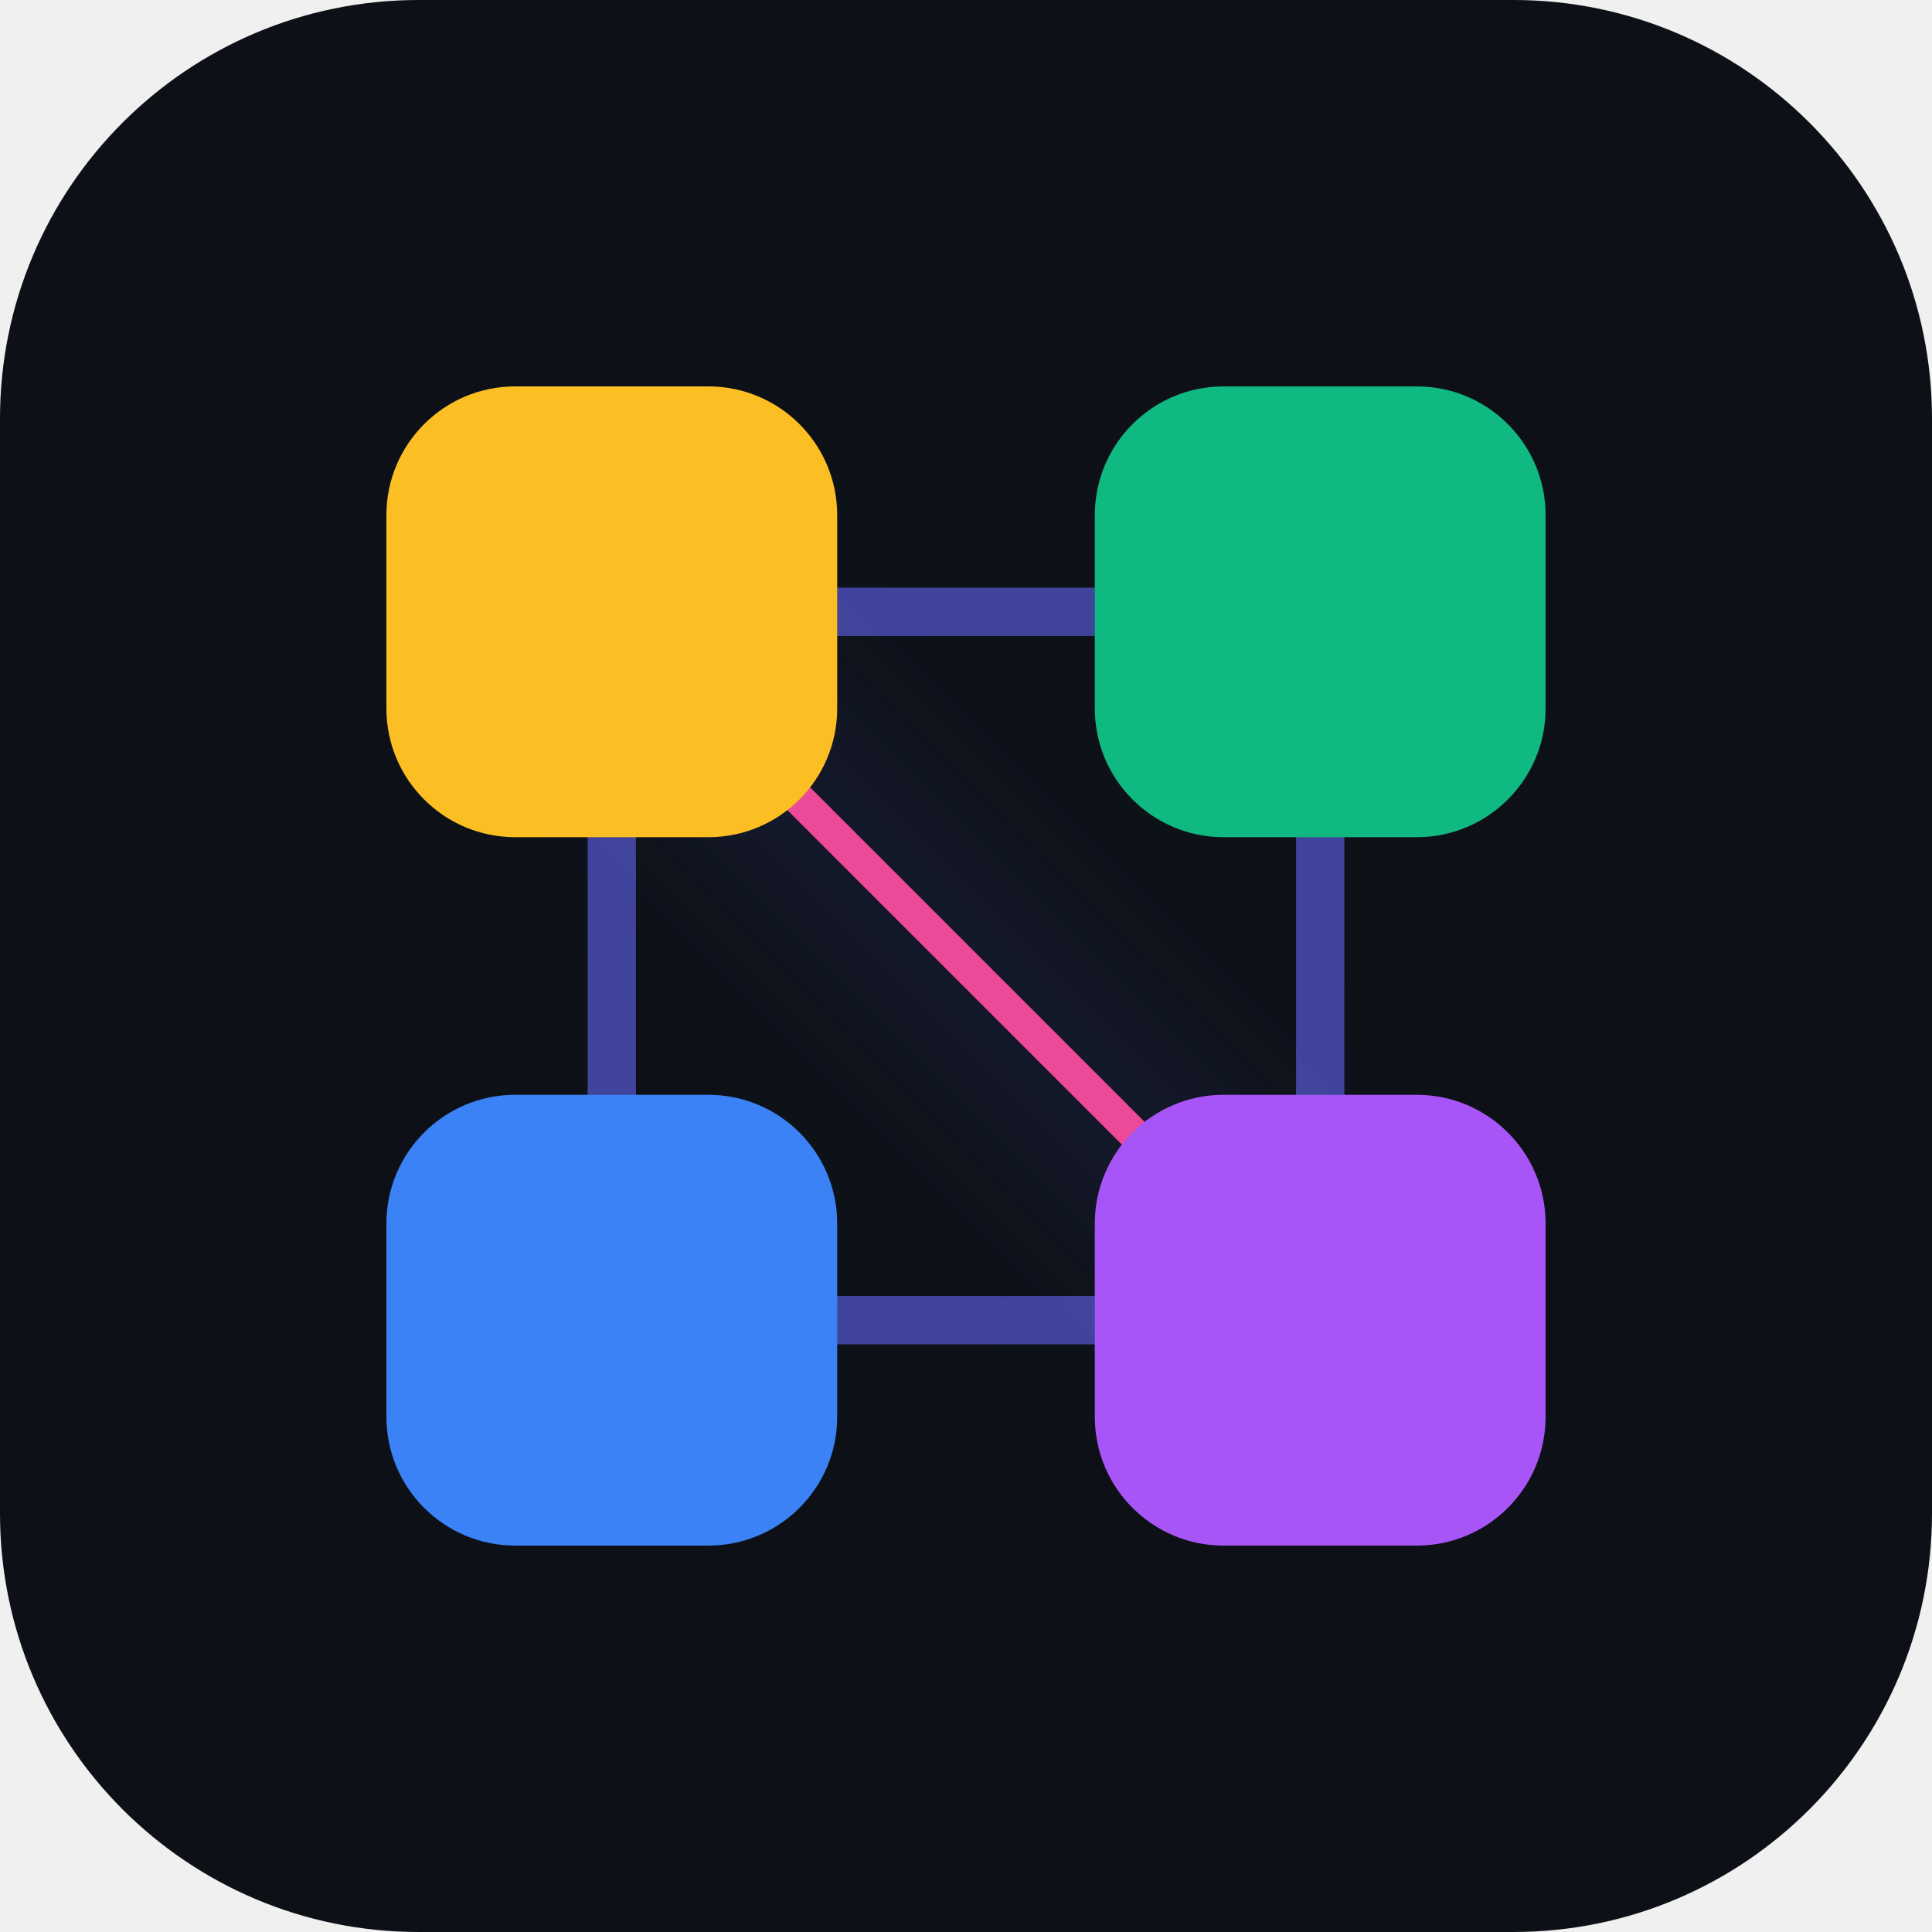
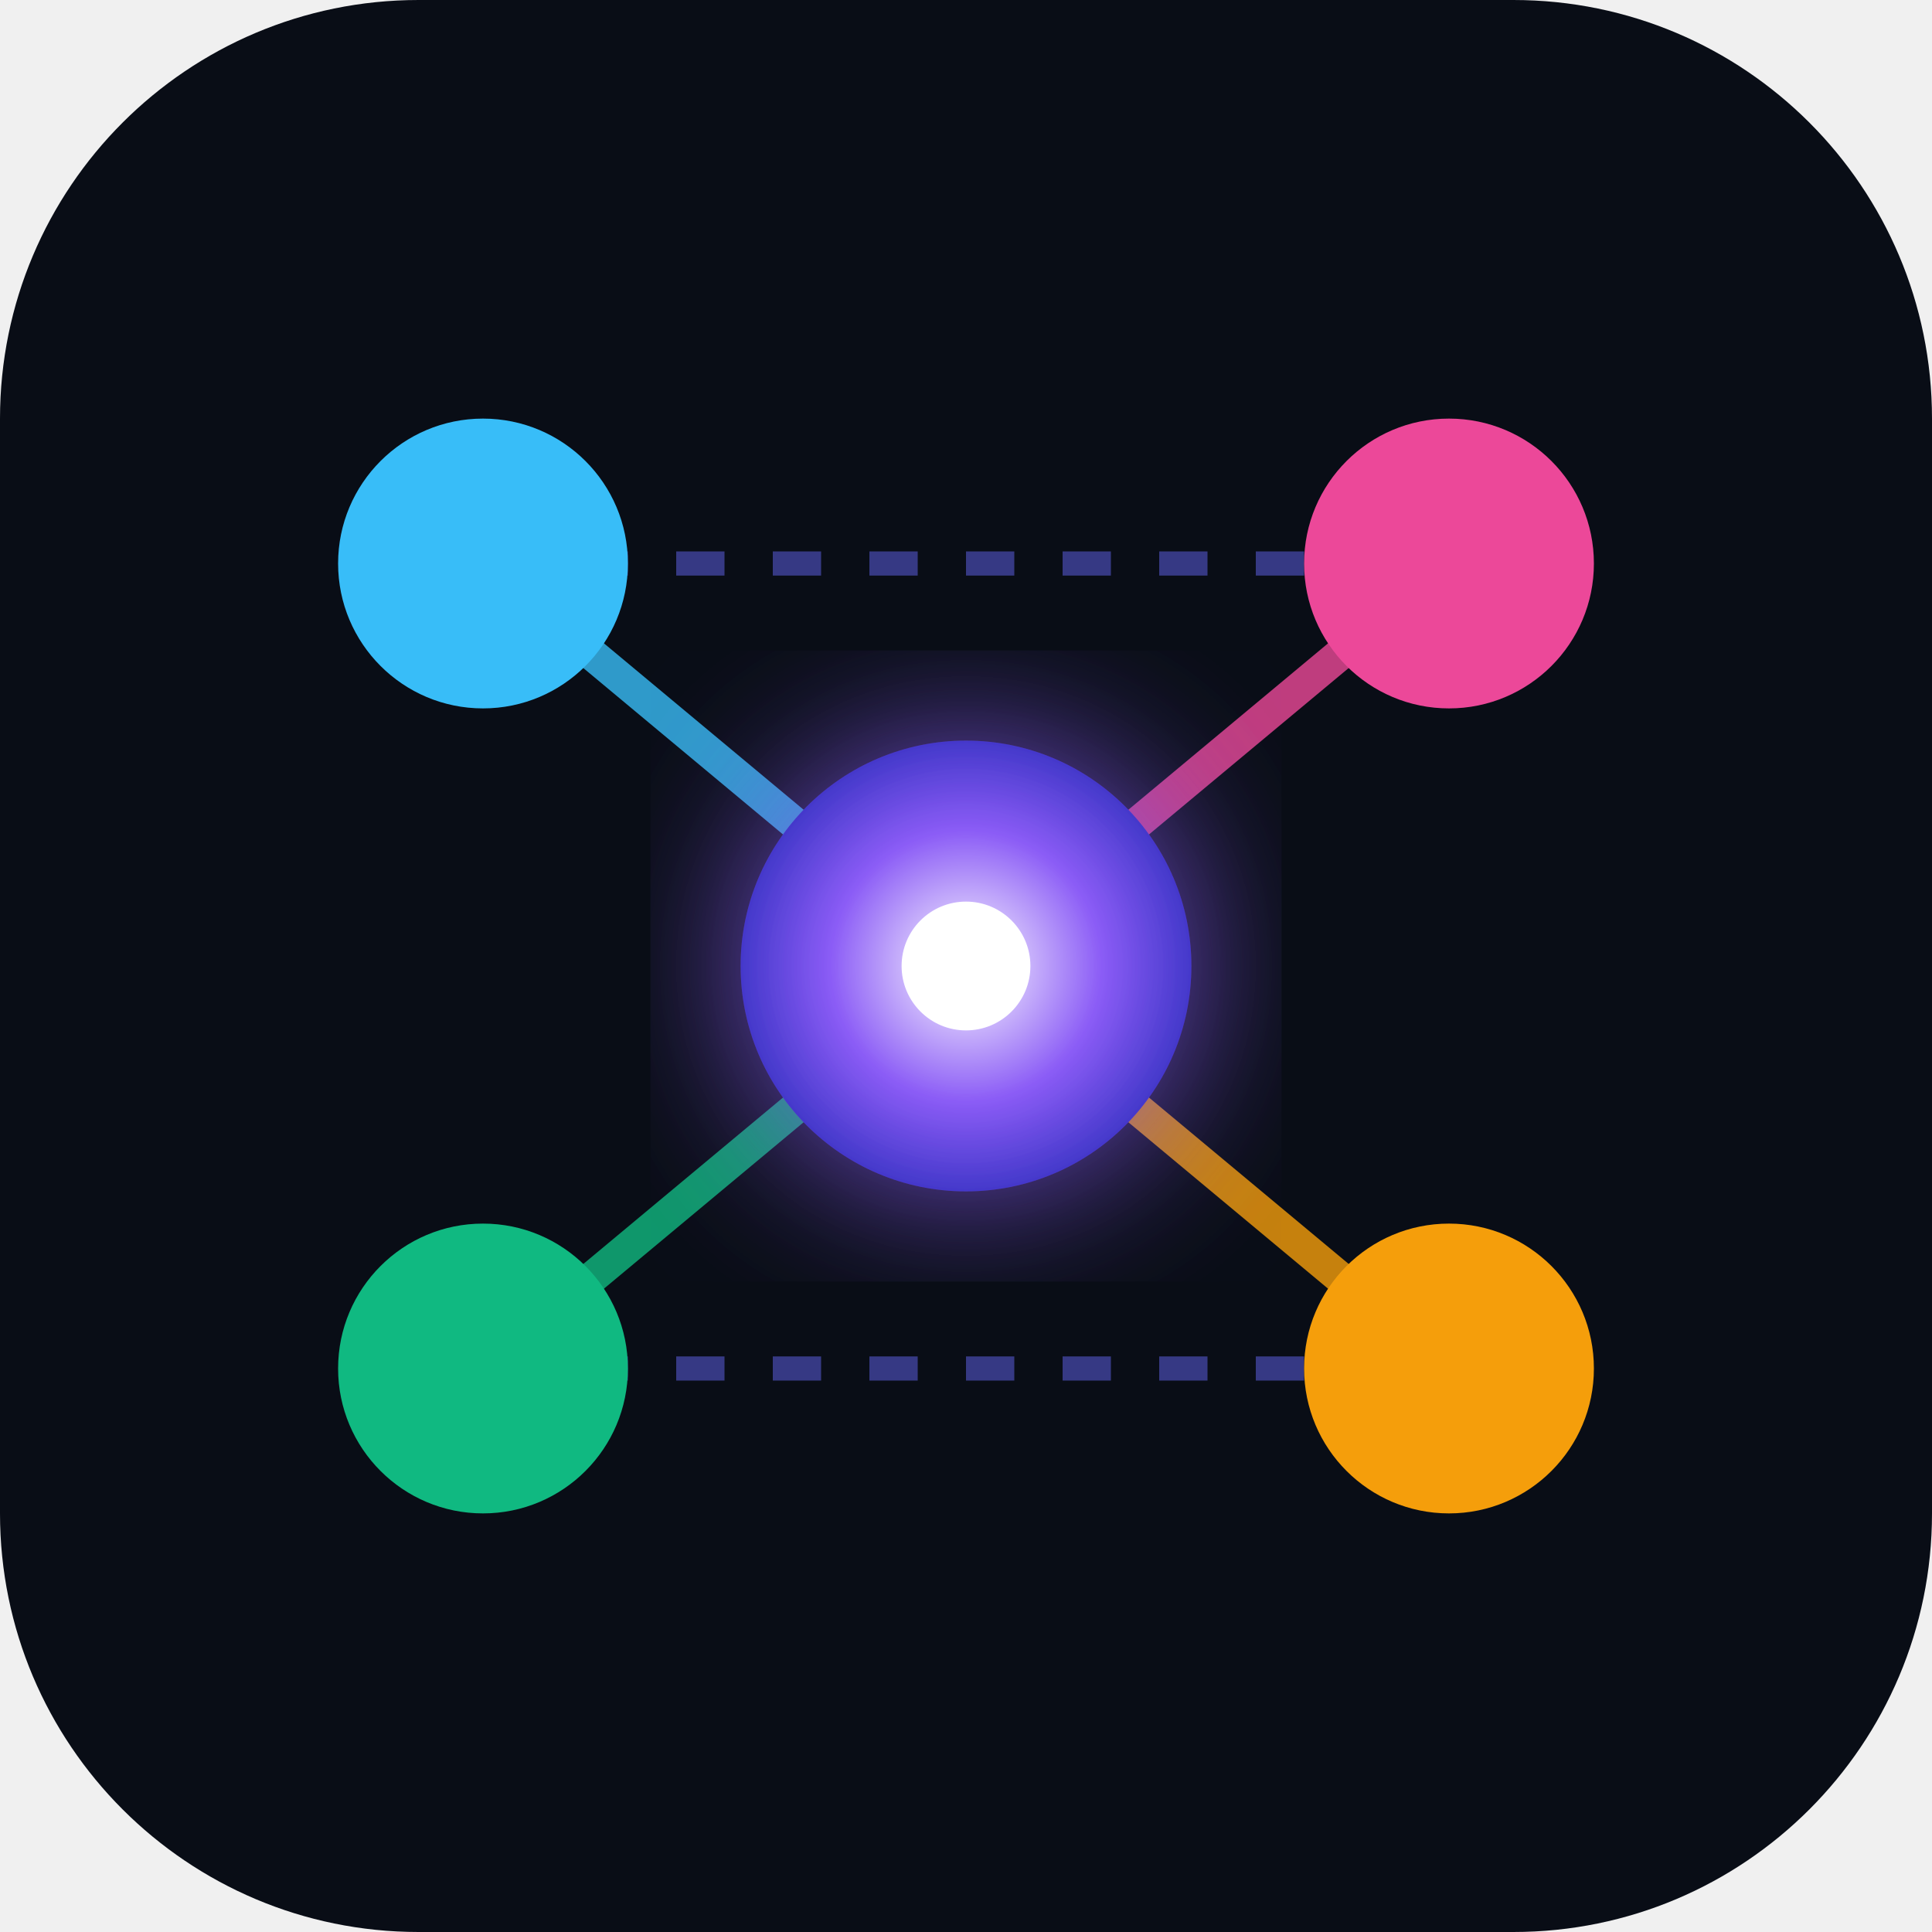
<svg xmlns="http://www.w3.org/2000/svg" viewBox="0 0 120 120">
  <defs>
+     <radialGradient id="syn-core" cx="50%" cy="50%" r="50%">
+       <stop offset="0%" stop-color="#ffffff" />
+       <stop offset="60%" stop-color="#8b5cf6" />
+       <stop offset="100%" stop-color="#4338ca" />
+     </radialGradient>
    <filter id="syn-glow" x="-20%" y="-20%" width="140%" height="140%">
-       <feDropShadow dx="0" dy="0" stdDeviation="6" flood-color="#6366f1" flood-opacity="0.6" />
+       <feDropShadow dx="0" dy="0" stdDeviation="5" flood-color="#8b5cf6" flood-opacity="0.8" />
    </filter>
  </defs>
-   <rect width="120" height="120" rx="26" fill="#0d1117" />
-   <line x1="38" y1="38" x2="82" y2="38" stroke="#6366f1" stroke-width="3" opacity="0.6" />
-   <line x1="38" y1="82" x2="82" y2="82" stroke="#6366f1" stroke-width="3" opacity="0.6" />
-   <line x1="38" y1="38" x2="38" y2="82" stroke="#6366f1" stroke-width="3" opacity="0.6" />
-   <line x1="82" y1="38" x2="82" y2="82" stroke="#6366f1" stroke-width="3" opacity="0.6" />
-   <line x1="38" y1="38" x2="82" y2="82" stroke="#ec4899" stroke-width="2" filter="url(#syn-glow)" />
-   <rect x="24" y="24" width="28" height="28" rx="8" fill="#fbbf24" />
-   <rect x="68" y="24" width="28" height="28" rx="8" fill="#10b981" />
-   <rect x="24" y="68" width="28" height="28" rx="8" fill="#3b82f6" />
-   <rect x="68" y="68" width="28" height="28" rx="8" fill="#a855f7" />
+   <rect width="120" height="120" rx="26" fill="#090d16" />
+   <line x1="60" y1="60" x2="30" y2="35" stroke="#38bdf8" stroke-width="2" opacity="0.8" />
+   <line x1="60" y1="60" x2="90" y2="35" stroke="#ec4899" stroke-width="2" opacity="0.8" />
+   <line x1="60" y1="60" x2="30" y2="85" stroke="#10b981" stroke-width="2" opacity="0.8" />
+   <line x1="60" y1="60" x2="90" y2="85" stroke="#f59e0b" stroke-width="2" opacity="0.8" />
+   <line x1="30" y1="35" x2="90" y2="35" stroke="#6366f1" stroke-width="1.5" stroke-dasharray="3,3" opacity="0.5" />
+   <line x1="30" y1="85" x2="90" y2="85" stroke="#6366f1" stroke-width="1.5" stroke-dasharray="3,3" opacity="0.5" />
+   <circle cx="30" cy="35" r="9" fill="#38bdf8" />
+   <circle cx="90" cy="35" r="9" fill="#ec4899" />
+   <circle cx="30" cy="85" r="9" fill="#10b981" />
+   <circle cx="90" cy="85" r="9" fill="#f59e0b" />
+   <circle cx="60" cy="60" r="14" fill="url(#syn-core)" filter="url(#syn-glow)" />
+   <circle cx="60" cy="60" r="4" fill="#ffffff" />
</svg>
